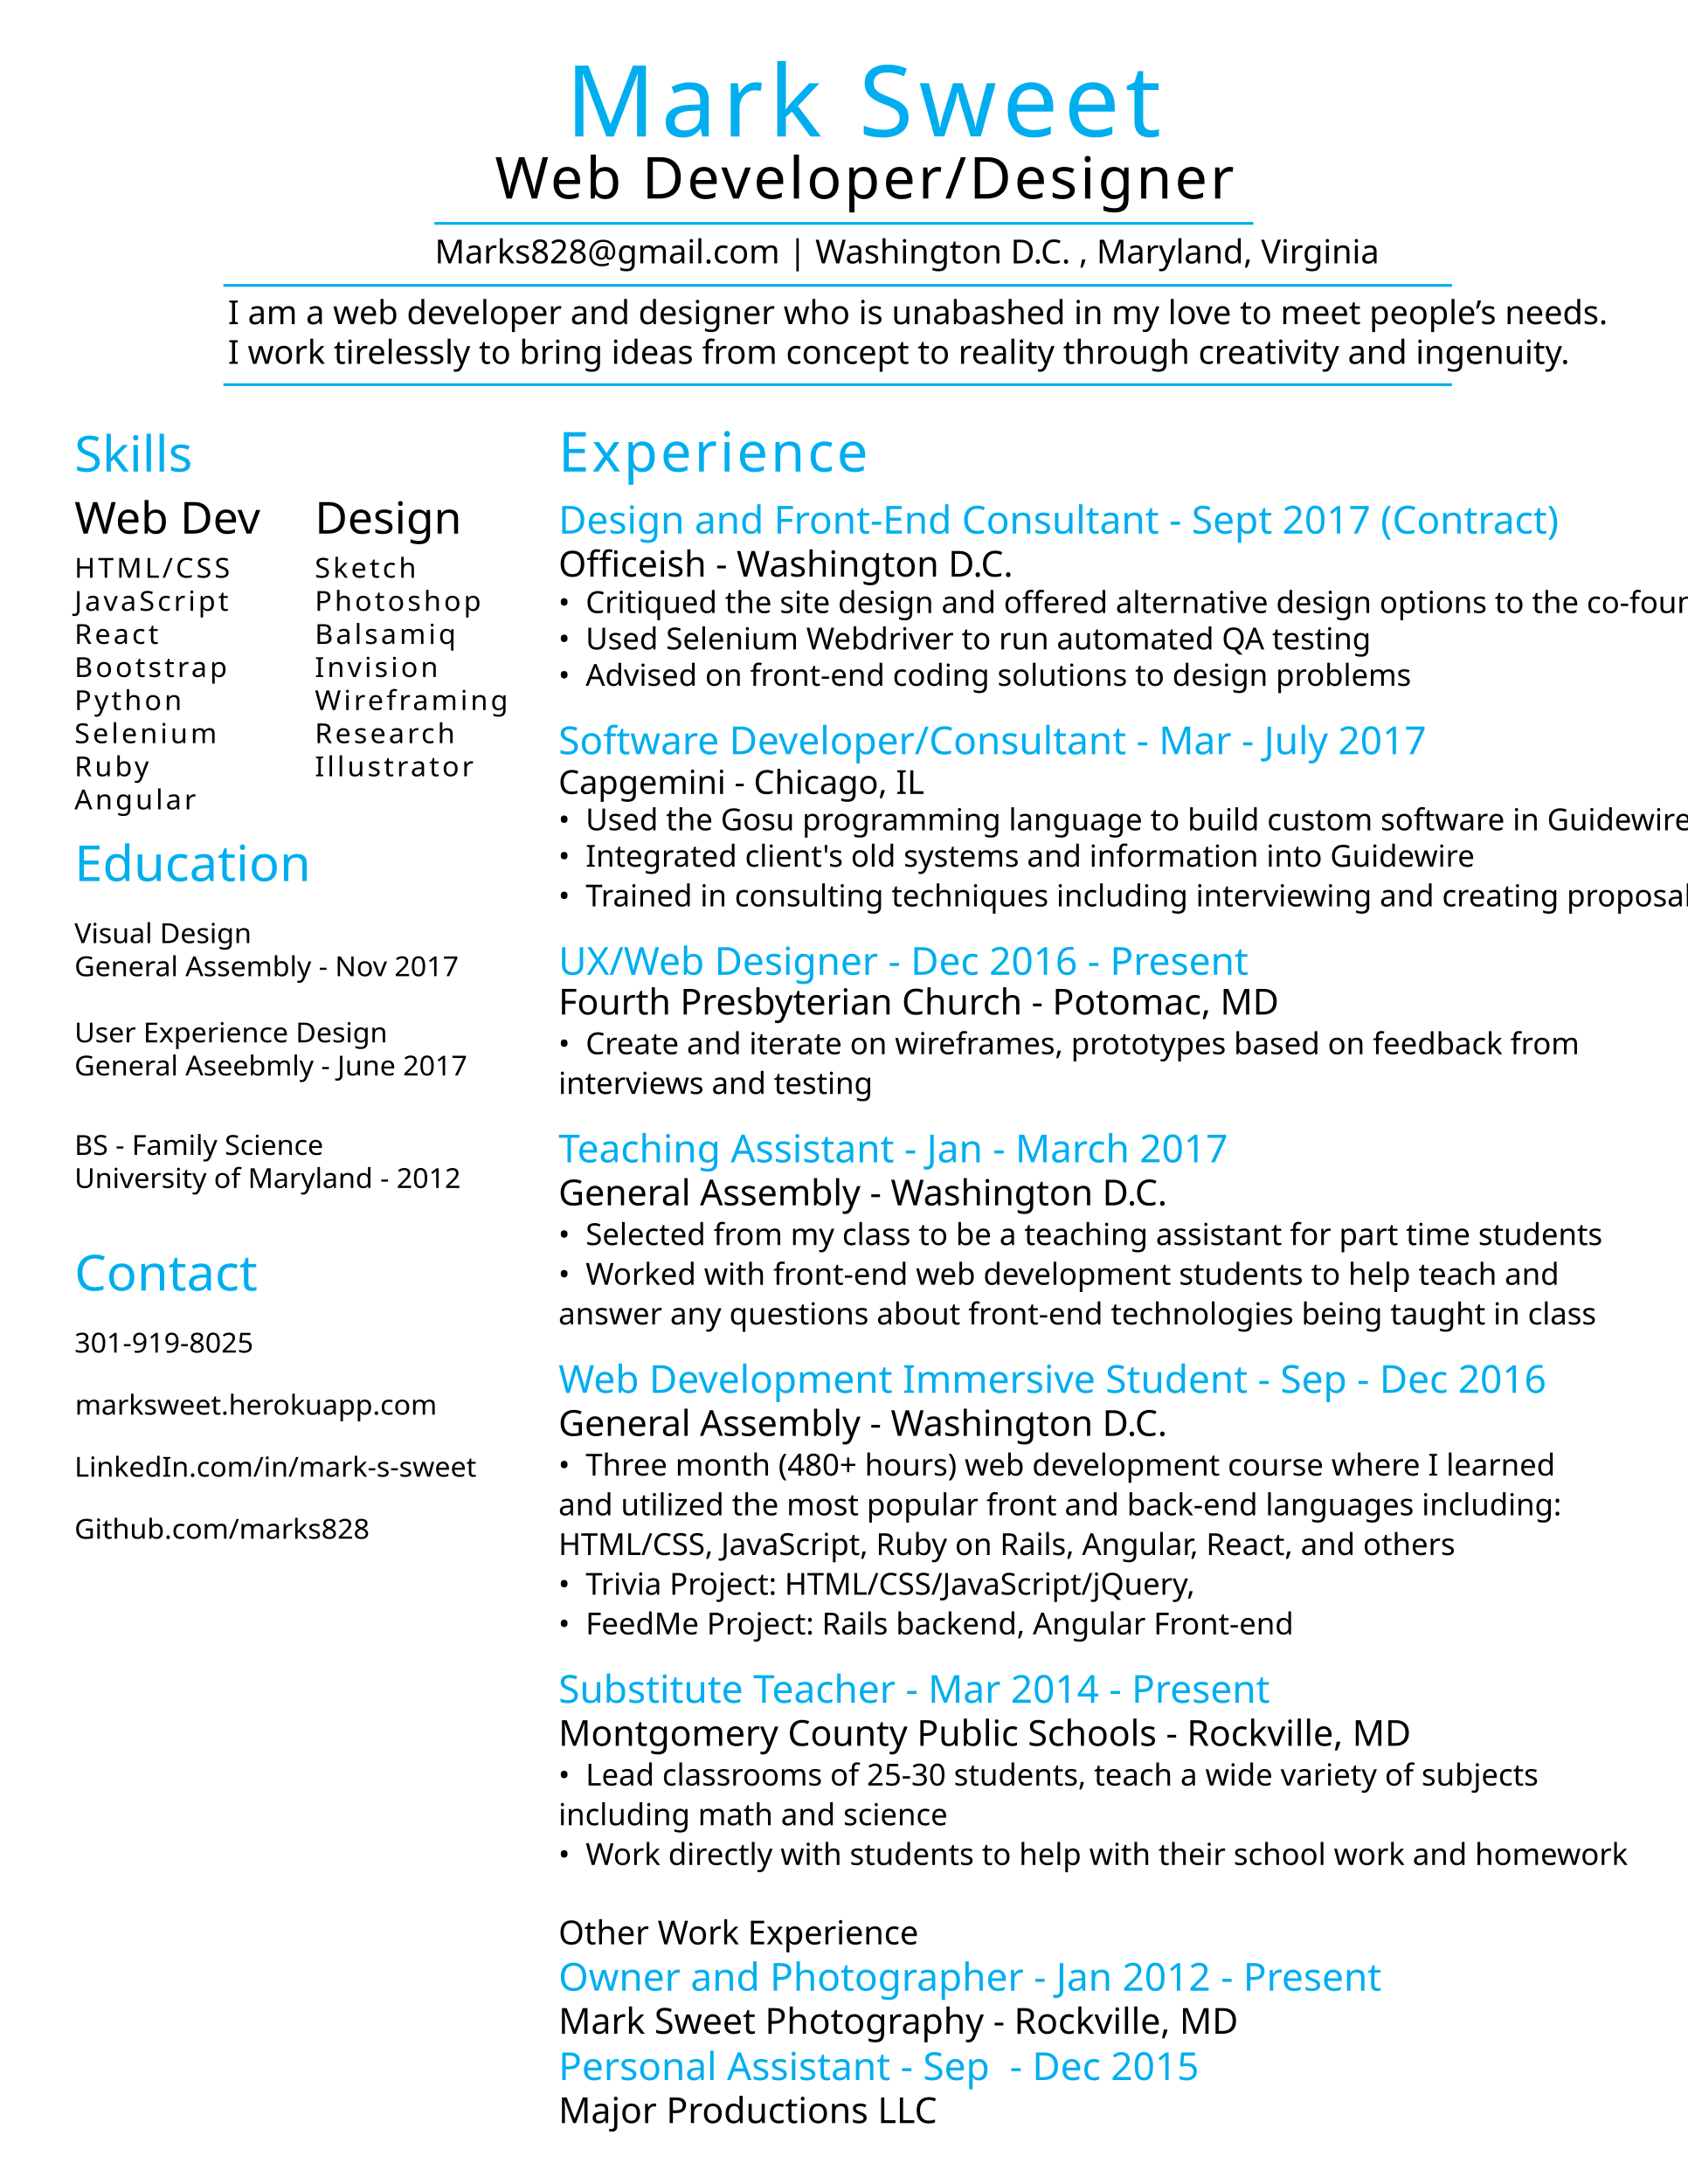
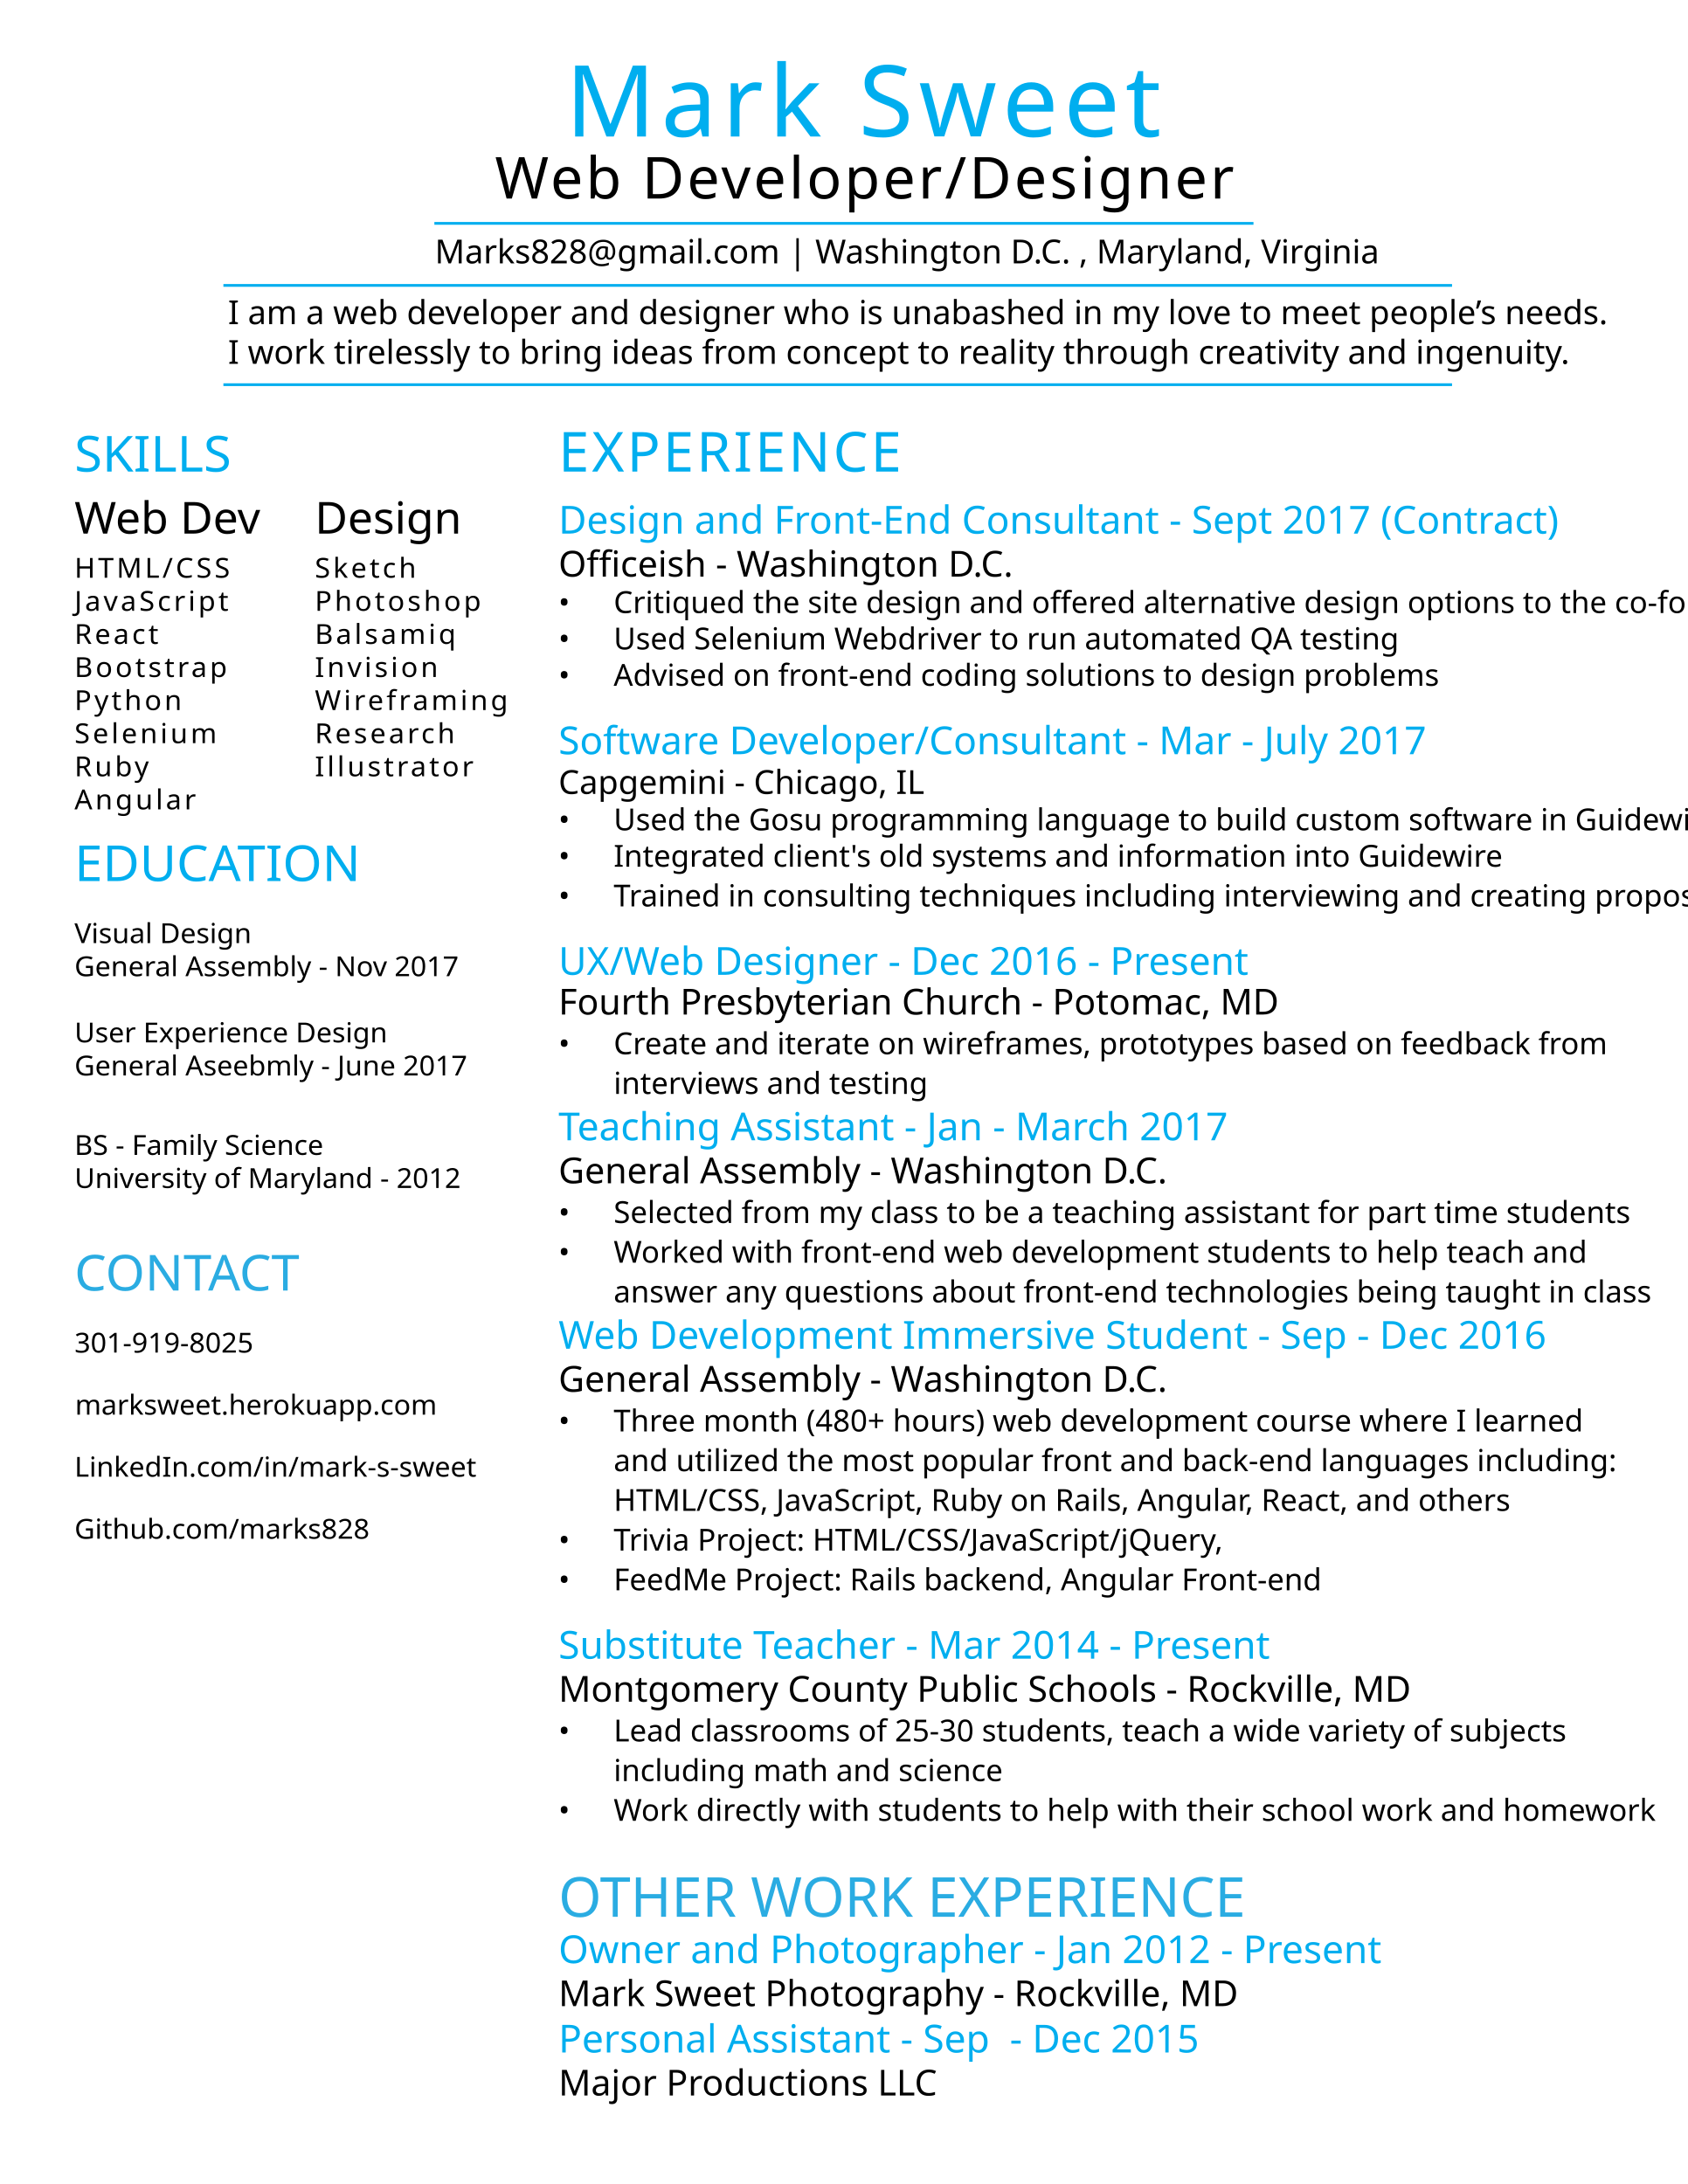
<svg xmlns="http://www.w3.org/2000/svg" version="1.1" id="Layer_1" x="0px" y="0px" viewBox="0 0 612 792" style="enable-background:new 0 0 612 792;" xml:space="preserve">
  <style type="text/css">
	.st0{fill:#00AEEF;}
	.st1{font-family:'SourceSansPro-Semibold';}
	.st2{font-size:36px;}
	.st3{letter-spacing:2;}
	.st4{font-family:'SourceSansPro-Regular';}
	.st5{font-size:21px;}
	.st6{letter-spacing:1;}
	.st7{font-size:14px;}
	.st8{font-size:13px;}
	.st9{font-family:'SourceSansPro-Light';}
	.st10{font-size:11px;}
- 	.st11{font-size:12px;}
- 	.st12{font-family:'MyriadPro-Regular';}
- 	.st13{font-size:16px;}
- 	.st14{font-family:'FiraSans-ExtraLight';}
- 	.st15{font-size:10px;}
- 	.st16{font-size:18px;}
- 	.st17{font-size:20px;}
- 	.st18{fill:none;}
- 	.st19{fill:none;stroke:#00AEEF;stroke-miterlimit:10;}
+ 	.st11{letter-spacing:14;}
+ 	.st12{font-size:12px;}
+ 	.st13{fill:#2AACE2;}
+ 	.st14{font-size:20px;}
+ 	.st15{font-family:'MyriadPro-Regular';}
+ 	.st16{font-size:16px;}
+ 	.st17{font-family:'FiraSans-ExtraLight';}
+ 	.st18{font-size:10px;}
+ 	.st19{font-size:18px;}
+ 	.st20{fill:none;}
+ 	.st21{fill:none;stroke:#00AEEF;stroke-miterlimit:10;}
</style>
  <text transform="matrix(1 0 0 1 205.0572 49.5002)" class="st0 st1 st2 st3">Mark Sweet</text>
  <text transform="matrix(1 0 0 1 179.4669 71.9998)" class="st4 st5 st6">Web Developer/Designer</text>
  <text transform="matrix(1 0 0 1 202.5002 193.5)">
    <tspan x="0" y="0" class="st0 st1 st7">Design and Front-End Consultant - Sept 2017 (Contract) </tspan>
    <tspan x="0" y="15.6" class="st4 st8">Officeish - Washington D.C.</tspan>
-     <tspan x="0" y="28.8" class="st9 st10">•  Critiqued the site design and offered alternative design options to the co-founder</tspan>
-     <tspan x="0" y="42" class="st9 st10">•  Used Selenium Webdriver to run automated QA testing</tspan>
-     <tspan x="0" y="55.2" class="st9 st10">•  Advised on front-end coding solutions to design problems</tspan>
+     <tspan x="0" y="28.8" class="st9 st10">•</tspan>
+     <tspan x="3.1" y="28.8" class="st9 st10 st11">	</tspan>
+     <tspan x="20" y="28.8" class="st9 st10">Critiqued the site design and offered alternative design options to the co-founder</tspan>
+     <tspan x="0" y="42" class="st9 st10">•</tspan>
+     <tspan x="3.1" y="42" class="st9 st10 st11">	</tspan>
+     <tspan x="20" y="42" class="st9 st10">Used Selenium Webdriver to run automated QA testing</tspan>
+     <tspan x="0" y="55.2" class="st9 st10">•</tspan>
+     <tspan x="3.1" y="55.2" class="st9 st10 st11">	</tspan>
+     <tspan x="20" y="55.2" class="st9 st10">Advised on front-end coding solutions to design problems</tspan>
    <tspan x="0" y="80" class="st0 st1 st7">Software Developer/Consultant - Mar - July 2017</tspan>
-     <tspan x="0" y="94.4" class="st4 st11">Capgemini - Chicago, IL</tspan>
-     <tspan x="0" y="107.6" class="st9 st10">•  Used the Gosu programming language to build custom software in Guidewire</tspan>
-     <tspan x="0" y="120.8" class="st9 st10">•  Integrated client's old systems and information into Guidewire</tspan>
-     <tspan x="0" y="135.2" class="st9 st10">•  Trained in consulting techniques including interviewing and creating proposals</tspan>
+     <tspan x="0" y="94.4" class="st4 st12">Capgemini - Chicago, IL</tspan>
+     <tspan x="0" y="107.6" class="st9 st10">•</tspan>
+     <tspan x="3.1" y="107.6" class="st9 st10 st11">	</tspan>
+     <tspan x="20" y="107.6" class="st9 st10">Used the Gosu programming language to build custom software in Guidewire</tspan>
+     <tspan x="0" y="120.8" class="st9 st10">•</tspan>
+     <tspan x="3.1" y="120.8" class="st9 st10 st11">	</tspan>
+     <tspan x="20" y="120.8" class="st9 st10">Integrated client's old systems and information into Guidewire</tspan>
+     <tspan x="0" y="135.2" class="st9 st10">•</tspan>
+     <tspan x="3.1" y="135.2" class="st9 st10 st11">	</tspan>
+     <tspan x="20" y="135.2" class="st9 st10">Trained in consulting techniques including interviewing and creating proposals</tspan>
    <tspan x="0" y="160" class="st0 st1 st7">UX/Web Designer - Dec 2016 - Present</tspan>
    <tspan x="0" y="174.4" class="st4 st8">Fourth Presbyterian Church - Potomac, MD</tspan>
-     <tspan x="0" y="188.8" class="st9 st10">•  Create and iterate on wireframes, prototypes based on feedback from </tspan>
-     <tspan x="0" y="203.2" class="st9 st10">interviews and testing</tspan>
-     <tspan x="0" y="228" class="st0 st1 st7">Teaching Assistant - Jan - March 2017</tspan>
-     <tspan x="0" y="243.6" class="st4 st8">General Assembly - Washington D.C.</tspan>
-     <tspan x="0" y="258" class="st9 st10">•  Selected from my class to be a teaching assistant for part time students</tspan>
-     <tspan x="0" y="272.4" class="st9 st10">•  Worked with front-end web development students to help teach and </tspan>
-     <tspan x="0" y="286.8" class="st9 st10">answer any questions about front-end technologies being taught in class</tspan>
-     <tspan x="0" y="311.6" class="st0 st1 st7">Web Development Immersive Student - Sep - Dec 2016</tspan>
-     <tspan x="0" y="327.2" class="st4 st8">General Assembly - Washington D.C.</tspan>
-     <tspan x="0" y="341.6" class="st9 st10">•  Three month (480+ hours) web development course where I learned </tspan>
-     <tspan x="0" y="356" class="st9 st10">and utilized the most popular front and back-end languages including: </tspan>
-     <tspan x="0" y="370.4" class="st9 st10">HTML/CSS, JavaScript, Ruby on Rails, Angular, React, and others</tspan>
-     <tspan x="0" y="384.8" class="st9 st10">•  Trivia Project: HTML/CSS/JavaScript/jQuery, </tspan>
-     <tspan x="0" y="399.2" class="st9 st10">•  FeedMe Project: Rails backend, Angular Front-end</tspan>
-     <tspan x="0" y="424" class="st0 st1 st7">Substitute Teacher - Mar 2014 - Present</tspan>
-     <tspan x="0" y="439.6" class="st4 st8">Montgomery County Public Schools - Rockville, MD</tspan>
-     <tspan x="0" y="454" class="st9 st10">•  Lead classrooms of 25-30 students, teach a wide variety of subjects </tspan>
-     <tspan x="0" y="468.4" class="st9 st10">including math and science</tspan>
-     <tspan x="0" y="482.8" class="st9 st10">•  Work directly with students to help with their school work and homework</tspan>
-     <tspan x="0" y="511.6" class="st12 st11">Other Work Experience</tspan>
-     <tspan x="0" y="528.4" class="st0 st1 st7">Owner and Photographer - Jan 2012 - Present</tspan>
-     <tspan x="0" y="544" class="st4 st8">Mark Sweet Photography - Rockville, MD</tspan>
-     <tspan x="0" y="560.8" class="st0 st1 st7">Personal Assistant - Sep  - Dec 2015</tspan>
-     <tspan x="0" y="576.4" class="st4 st8">Major Productions LLC</tspan>
+     <tspan x="0" y="188.8" class="st9 st10">•</tspan>
+     <tspan x="3.1" y="188.8" class="st9 st10 st11">	</tspan>
+     <tspan x="20" y="188.8" class="st9 st10">Create and iterate on wireframes, prototypes based on feedback from </tspan>
+     <tspan x="20" y="203.2" class="st9 st10">interviews and testing</tspan>
+     <tspan x="0" y="220" class="st0 st1 st7">Teaching Assistant - Jan - March 2017</tspan>
+     <tspan x="0" y="235.6" class="st4 st8">General Assembly - Washington D.C.</tspan>
+     <tspan x="0" y="250" class="st9 st10">•</tspan>
+     <tspan x="3.1" y="250" class="st9 st10 st11">	</tspan>
+     <tspan x="20" y="250" class="st9 st10">Selected from my class to be a teaching assistant for part time students</tspan>
+     <tspan x="0" y="264.4" class="st9 st10">•</tspan>
+     <tspan x="3.1" y="264.4" class="st9 st10 st11">	</tspan>
+     <tspan x="20" y="264.4" class="st9 st10">Worked with front-end web development students to help teach and  </tspan>
+     <tspan x="20" y="278.8" class="st9 st10">answer any questions about front-end technologies being taught in class</tspan>
+     <tspan x="0" y="295.6" class="st0 st1 st7">Web Development Immersive Student - Sep - Dec 2016</tspan>
+     <tspan x="0" y="311.2" class="st4 st8">General Assembly - Washington D.C.</tspan>
+     <tspan x="0" y="325.6" class="st9 st10">•</tspan>
+     <tspan x="3.1" y="325.6" class="st9 st10 st11">	</tspan>
+     <tspan x="20" y="325.6" class="st9 st10">Three month (480+ hours) web development course where I learned  </tspan>
+     <tspan x="20" y="340" class="st9 st10">and utilized the most popular front and back-end languages including:  </tspan>
+     <tspan x="20" y="354.4" class="st9 st10">HTML/CSS, JavaScript, Ruby on Rails, Angular, React, and others</tspan>
+     <tspan x="0" y="368.8" class="st9 st10">•</tspan>
+     <tspan x="3.1" y="368.8" class="st9 st10 st11">	</tspan>
+     <tspan x="20" y="368.8" class="st9 st10">Trivia Project: HTML/CSS/JavaScript/jQuery, </tspan>
+     <tspan x="0" y="383.2" class="st9 st10">•</tspan>
+     <tspan x="3.1" y="383.2" class="st9 st10 st11">	</tspan>
+     <tspan x="20" y="383.2" class="st9 st10">FeedMe Project: Rails backend, Angular Front-end</tspan>
+     <tspan x="0" y="408" class="st0 st1 st7">Substitute Teacher - Mar 2014 - Present</tspan>
+     <tspan x="0" y="423.6" class="st4 st8">Montgomery County Public Schools - Rockville, MD</tspan>
+     <tspan x="0" y="438" class="st9 st10">•</tspan>
+     <tspan x="3.1" y="438" class="st9 st10 st11">	</tspan>
+     <tspan x="20" y="438" class="st9 st10">Lead classrooms of 25-30 students, teach a wide variety of subjects  </tspan>
+     <tspan x="20" y="452.4" class="st9 st10">including math and science</tspan>
+     <tspan x="0" y="466.8" class="st9 st10">•</tspan>
+     <tspan x="3.1" y="466.8" class="st9 st10 st11">	</tspan>
+     <tspan x="20" y="466.8" class="st9 st10">Work directly with students to help with their school work and homework</tspan>
+     <tspan x="0" y="501.6" class="st13 st1 st14">OTHER WORK EXPERIENCE</tspan>
+     <tspan x="0" y="518.4" class="st0 st1 st7">Owner and Photographer - Jan 2012 - Present</tspan>
+     <tspan x="0" y="534" class="st4 st8">Mark Sweet Photography - Rockville, MD</tspan>
+     <tspan x="0" y="550.8" class="st0 st1 st7">Personal Assistant - Sep  - Dec 2015</tspan>
+     <tspan x="0" y="566.4" class="st4 st8">Major Productions LLC</tspan>
  </text>
  <g>
-     <text transform="matrix(1.0194 0 0 1 26.9995 193.5)" class="st12 st13">Web Dev</text>
+     <text transform="matrix(1.0194 0 0 1 26.9995 193.5)" class="st15 st16">Web Dev</text>
    <text transform="matrix(1.0194 0 0 1 27 209.5)">
-       <tspan x="0" y="0" class="st14 st15 st6">HTML/CSS</tspan>
-       <tspan x="0" y="12" class="st14 st15 st6">JavaScript</tspan>
-       <tspan x="0" y="24" class="st14 st15 st6">React</tspan>
-       <tspan x="0" y="36" class="st14 st15 st6">Bootstrap</tspan>
-       <tspan x="0" y="48" class="st14 st15 st6">Python</tspan>
-       <tspan x="0" y="60" class="st14 st15 st6">Selenium</tspan>
-       <tspan x="0" y="72" class="st14 st15 st6">Ruby</tspan>
-       <tspan x="0" y="84" class="st14 st15 st6">Angular</tspan>
+       <tspan x="0" y="0" class="st17 st18 st6">HTML/CSS</tspan>
+       <tspan x="0" y="12" class="st17 st18 st6">JavaScript</tspan>
+       <tspan x="0" y="24" class="st17 st18 st6">React</tspan>
+       <tspan x="0" y="36" class="st17 st18 st6">Bootstrap</tspan>
+       <tspan x="0" y="48" class="st17 st18 st6">Python</tspan>
+       <tspan x="0" y="60" class="st17 st18 st6">Selenium</tspan>
+       <tspan x="0" y="72" class="st17 st18 st6">Ruby</tspan>
+       <tspan x="0" y="84" class="st17 st18 st6">Angular</tspan>
    </text>
  </g>
  <g>
-     <text transform="matrix(1.0194 0 0 1 114.1582 193.5)" class="st12 st13">Design</text>
+     <text transform="matrix(1.0194 0 0 1 114.1582 193.5)" class="st15 st16">Design</text>
    <text transform="matrix(1.0194 0 0 1 114.1577 209.5)">
-       <tspan x="0" y="0" class="st14 st15 st6">Sketch</tspan>
-       <tspan x="0" y="12" class="st14 st15 st6">Photoshop</tspan>
-       <tspan x="0" y="24" class="st14 st15 st6">Balsamiq</tspan>
-       <tspan x="0" y="36" class="st14 st15 st6">Invision</tspan>
-       <tspan x="0" y="48" class="st14 st15 st6">Wireframing</tspan>
-       <tspan x="0" y="60" class="st14 st15 st6">Research</tspan>
-       <tspan x="0" y="72" class="st14 st15 st6">Illustrator</tspan>
+       <tspan x="0" y="0" class="st17 st18 st6">Sketch</tspan>
+       <tspan x="0" y="12" class="st17 st18 st6">Photoshop</tspan>
+       <tspan x="0" y="24" class="st17 st18 st6">Balsamiq</tspan>
+       <tspan x="0" y="36" class="st17 st18 st6">Invision</tspan>
+       <tspan x="0" y="48" class="st17 st18 st6">Wireframing</tspan>
+       <tspan x="0" y="60" class="st17 st18 st6">Research</tspan>
+       <tspan x="0" y="72" class="st17 st18 st6">Illustrator</tspan>
    </text>
  </g>
-   <text transform="matrix(1.0194 0 0 1 27.0005 319.5)" class="st0 st1 st16">Education</text>
+   <text transform="matrix(1.0194 0 0 1 27.0005 319.5)" class="st0 st1 st19">EDUCATION</text>
  <text transform="matrix(1.0194 0 0 1 27 342)">
-     <tspan x="0" y="0" class="st14 st15">Visual Design</tspan>
-     <tspan x="0" y="12" class="st14 st15">General Assembly - Nov 2017</tspan>
-     <tspan x="0" y="36" class="st14 st15">User Experience Design</tspan>
-     <tspan x="0" y="48" class="st14 st15">General Aseebmly - June 2017</tspan>
-     <tspan x="0" y="76.8" class="st14 st15">BS - Family Science</tspan>
-     <tspan x="0" y="88.8" class="st14 st15">University of Maryland - 2012</tspan>
+     <tspan x="0" y="0" class="st17 st18">Visual Design</tspan>
+     <tspan x="0" y="12" class="st17 st18">General Assembly - Nov 2017</tspan>
+     <tspan x="0" y="36" class="st17 st18">User Experience Design</tspan>
+     <tspan x="0" y="48" class="st17 st18">General Aseebmly - June 2017</tspan>
+     <tspan x="0" y="76.8" class="st17 st18">BS - Family Science</tspan>
+     <tspan x="0" y="88.8" class="st17 st18">University of Maryland - 2012</tspan>
  </text>
-   <text transform="matrix(1 0 0 1 202.4998 170.9999)" class="st0 st1 st17 st6">Experience</text>
+   <text transform="matrix(1 0 0 1 202.4998 170.9999)" class="st0 st1 st14 st6">EXPERIENCE</text>
  <g>
</g>
-   <text transform="matrix(1.0179 0 0 1 27 171)" class="st0 st1 st16">Skills</text>
-   <rect x="82.7" y="109" class="st18" width="446.7" height="32.7" />
+   <text transform="matrix(1.0179 0 0 1 27 171)" class="st0 st1 st19">SKILLS</text>
+   <rect x="82.7" y="109" class="st20" width="446.7" height="32.7" />
  <text transform="matrix(1 0 0 1 82.6667 117.5438)">
-     <tspan x="0" y="0" class="st4 st11">I am a web developer and designer who is unabashed in my love to meet people’s needs. </tspan>
-     <tspan x="0" y="14.4" class="st4 st11">I work tirelessly to bring ideas from concept to reality through creativity and ingenuity.</tspan>
+     <tspan x="0" y="0" class="st4 st12">I am a web developer and designer who is unabashed in my love to meet people’s needs. </tspan>
+     <tspan x="0" y="14.4" class="st4 st12">I work tirelessly to bring ideas from concept to reality through creativity and ingenuity.</tspan>
  </text>
-   <line class="st19" x1="81" y1="139.5" x2="526.5" y2="139.5" />
-   <line class="st19" x1="157.5" y1="81" x2="454.5" y2="81" />
-   <line class="st19" x1="81" y1="103.5" x2="526.5" y2="103.5" />
-   <text transform="matrix(1 0 0 1 157.6707 95.5)" class="st12 st11">Marks828@gmail.com | Washington D.C. , Maryland, Virginia</text>
-   <text transform="matrix(1.0194 0 0 1 27.0005 468)" class="st0 st1 st16">Contact</text>
-   <text transform="matrix(1.0194 0 0 1 27 490.5)" class="st14 st15">301-919-8025</text>
-   <text transform="matrix(1.0194 0 0 1 27 535.5)" class="st14 st15">LinkedIn.com/in/mark-s-sweet</text>
-   <text transform="matrix(1.0194 0 0 1 27 558)" class="st14 st15">Github.com/marks828</text>
-   <text transform="matrix(1.0194 0 0 1 27.2002 513)" class="st14 st15">marksweet.herokuapp.com</text>
+   <line class="st21" x1="81" y1="139.5" x2="526.5" y2="139.5" />
+   <line class="st21" x1="157.5" y1="81" x2="454.5" y2="81" />
+   <line class="st21" x1="81" y1="103.5" x2="526.5" y2="103.5" />
+   <text transform="matrix(1 0 0 1 157.6707 95.5)" class="st15 st12">Marks828@gmail.com | Washington D.C. , Maryland, Virginia</text>
+   <text transform="matrix(1.0194 0 0 1 27.0005 468)" class="st13 st1 st19">CONTACT</text>
+   <text transform="matrix(1.0194 0 0 1 27 490.5)" class="st17 st18">301-919-8025</text>
+   <text transform="matrix(1.0194 0 0 1 27 535.5)" class="st17 st18">LinkedIn.com/in/mark-s-sweet</text>
+   <text transform="matrix(1.0194 0 0 1 27 558)" class="st17 st18">Github.com/marks828</text>
+   <text transform="matrix(1.0194 0 0 1 27.2002 513)" class="st17 st18">marksweet.herokuapp.com</text>
</svg>
